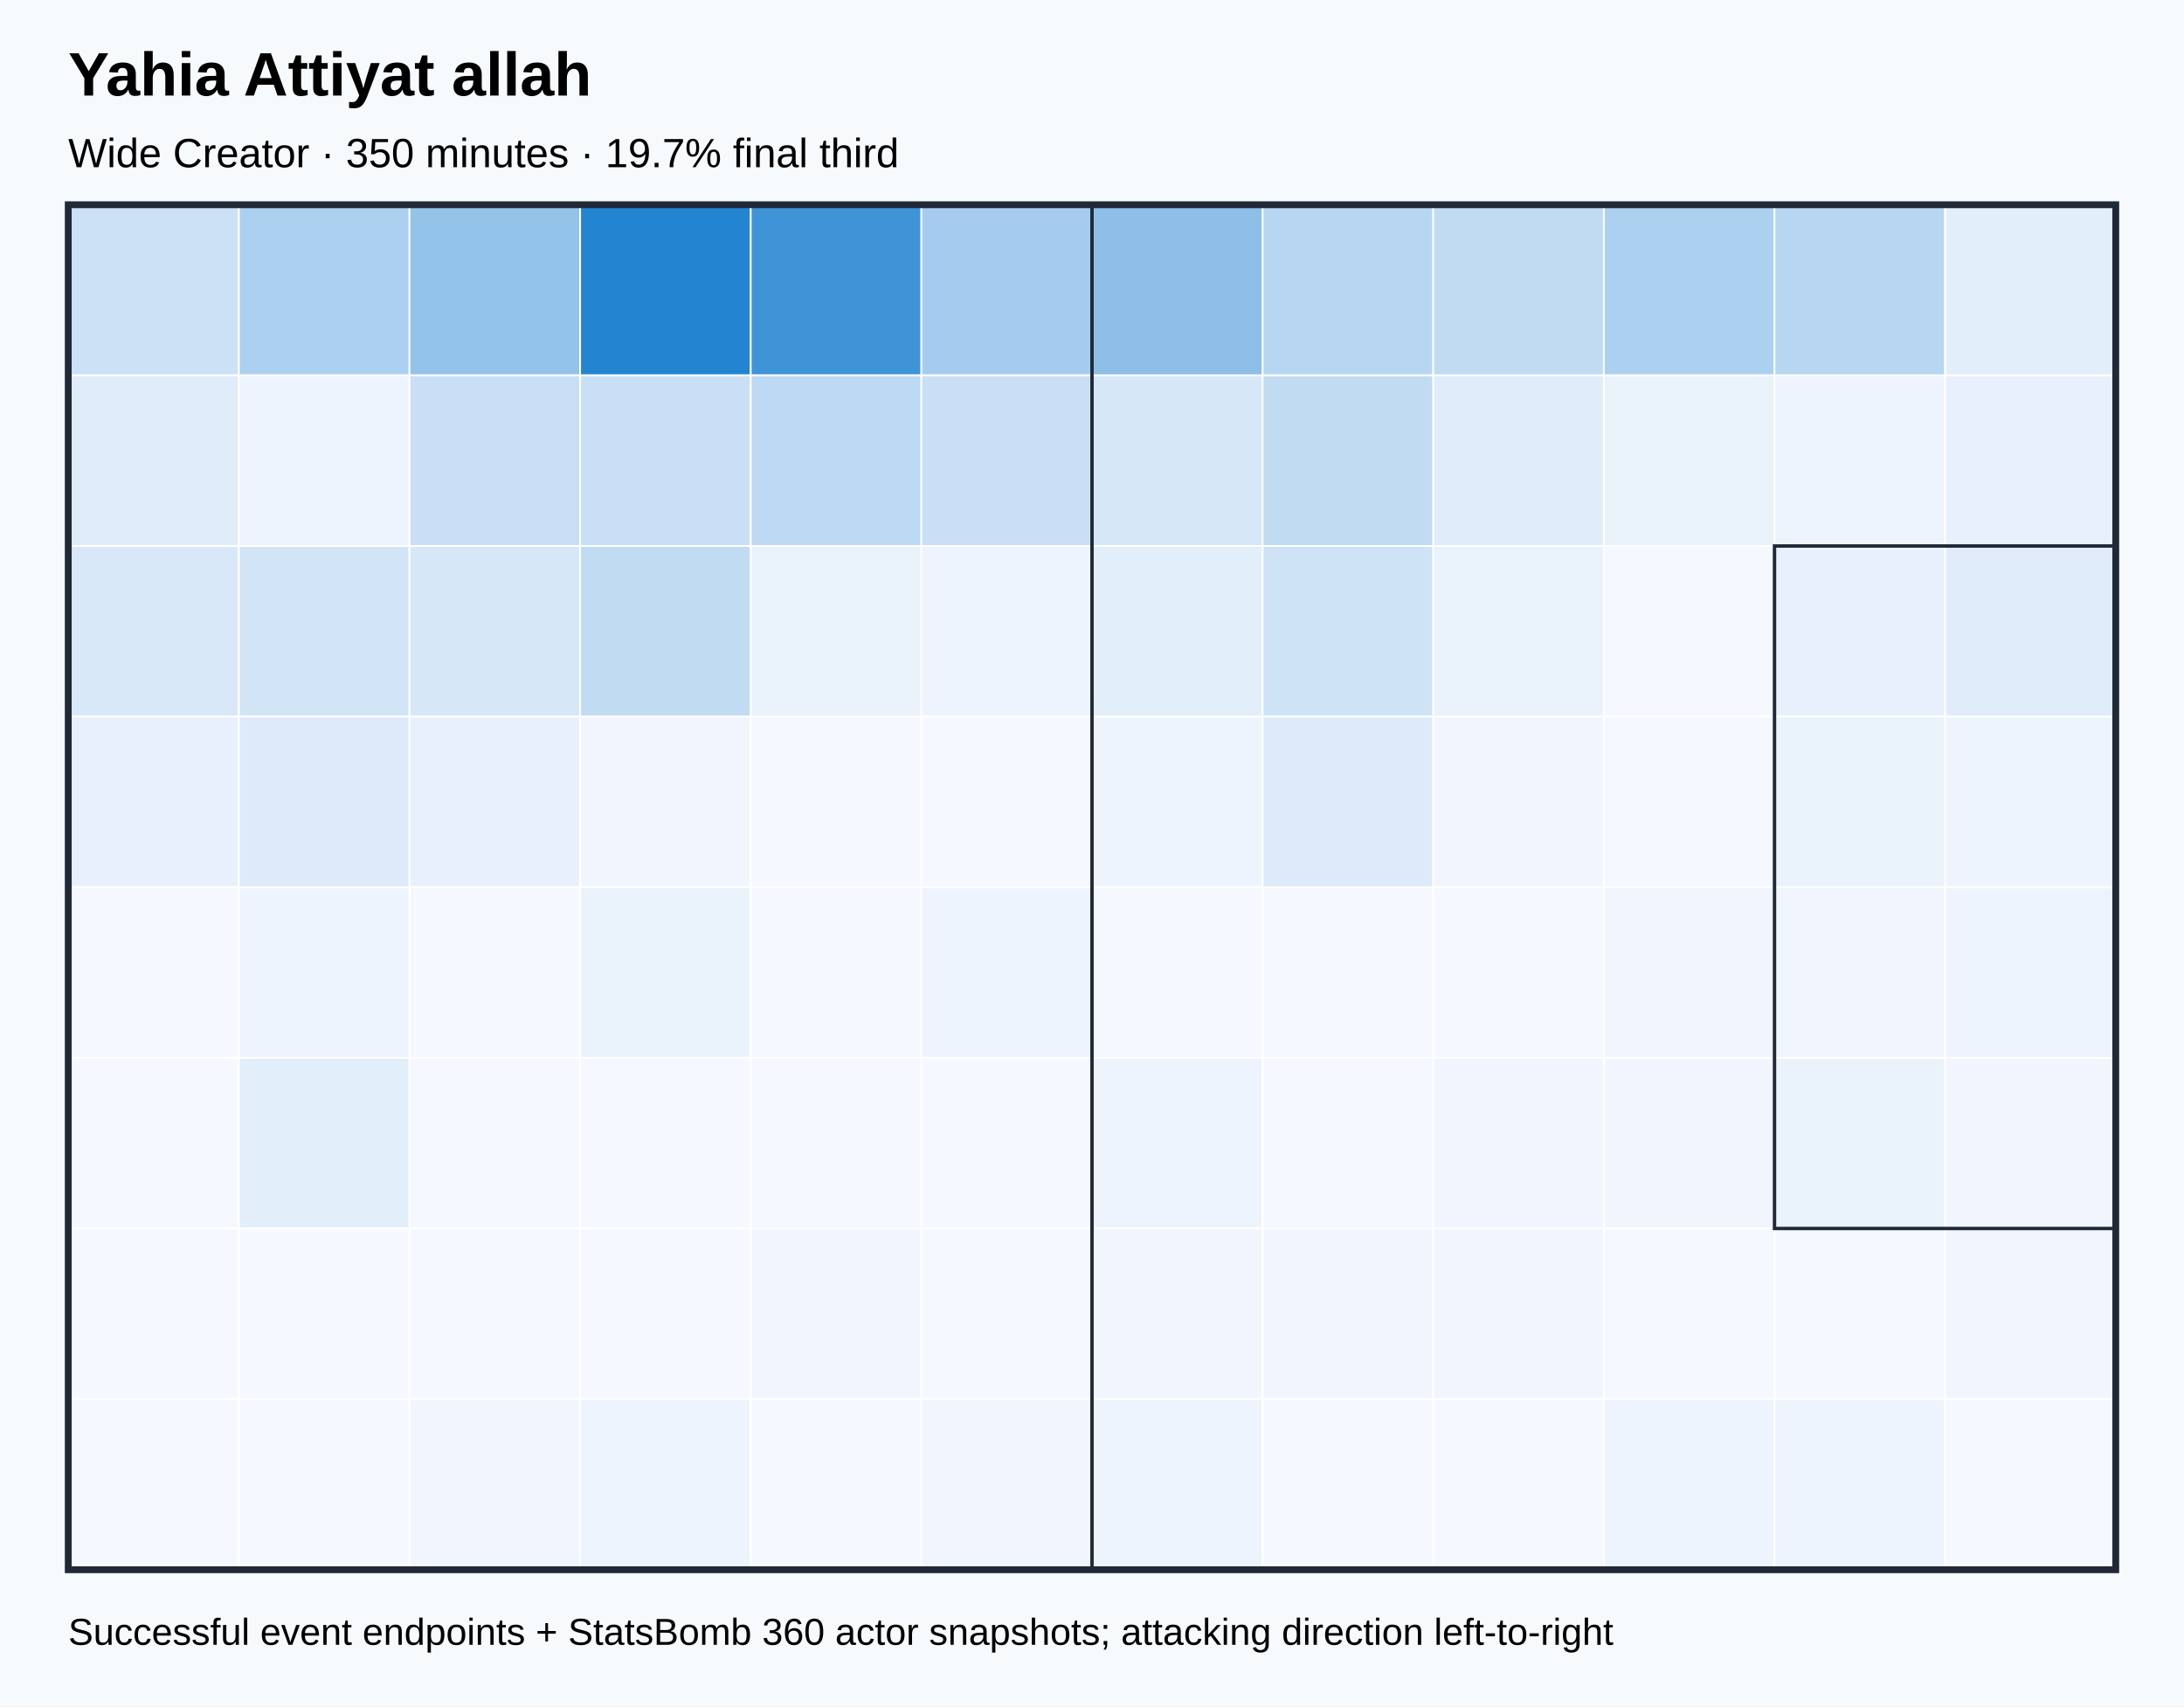
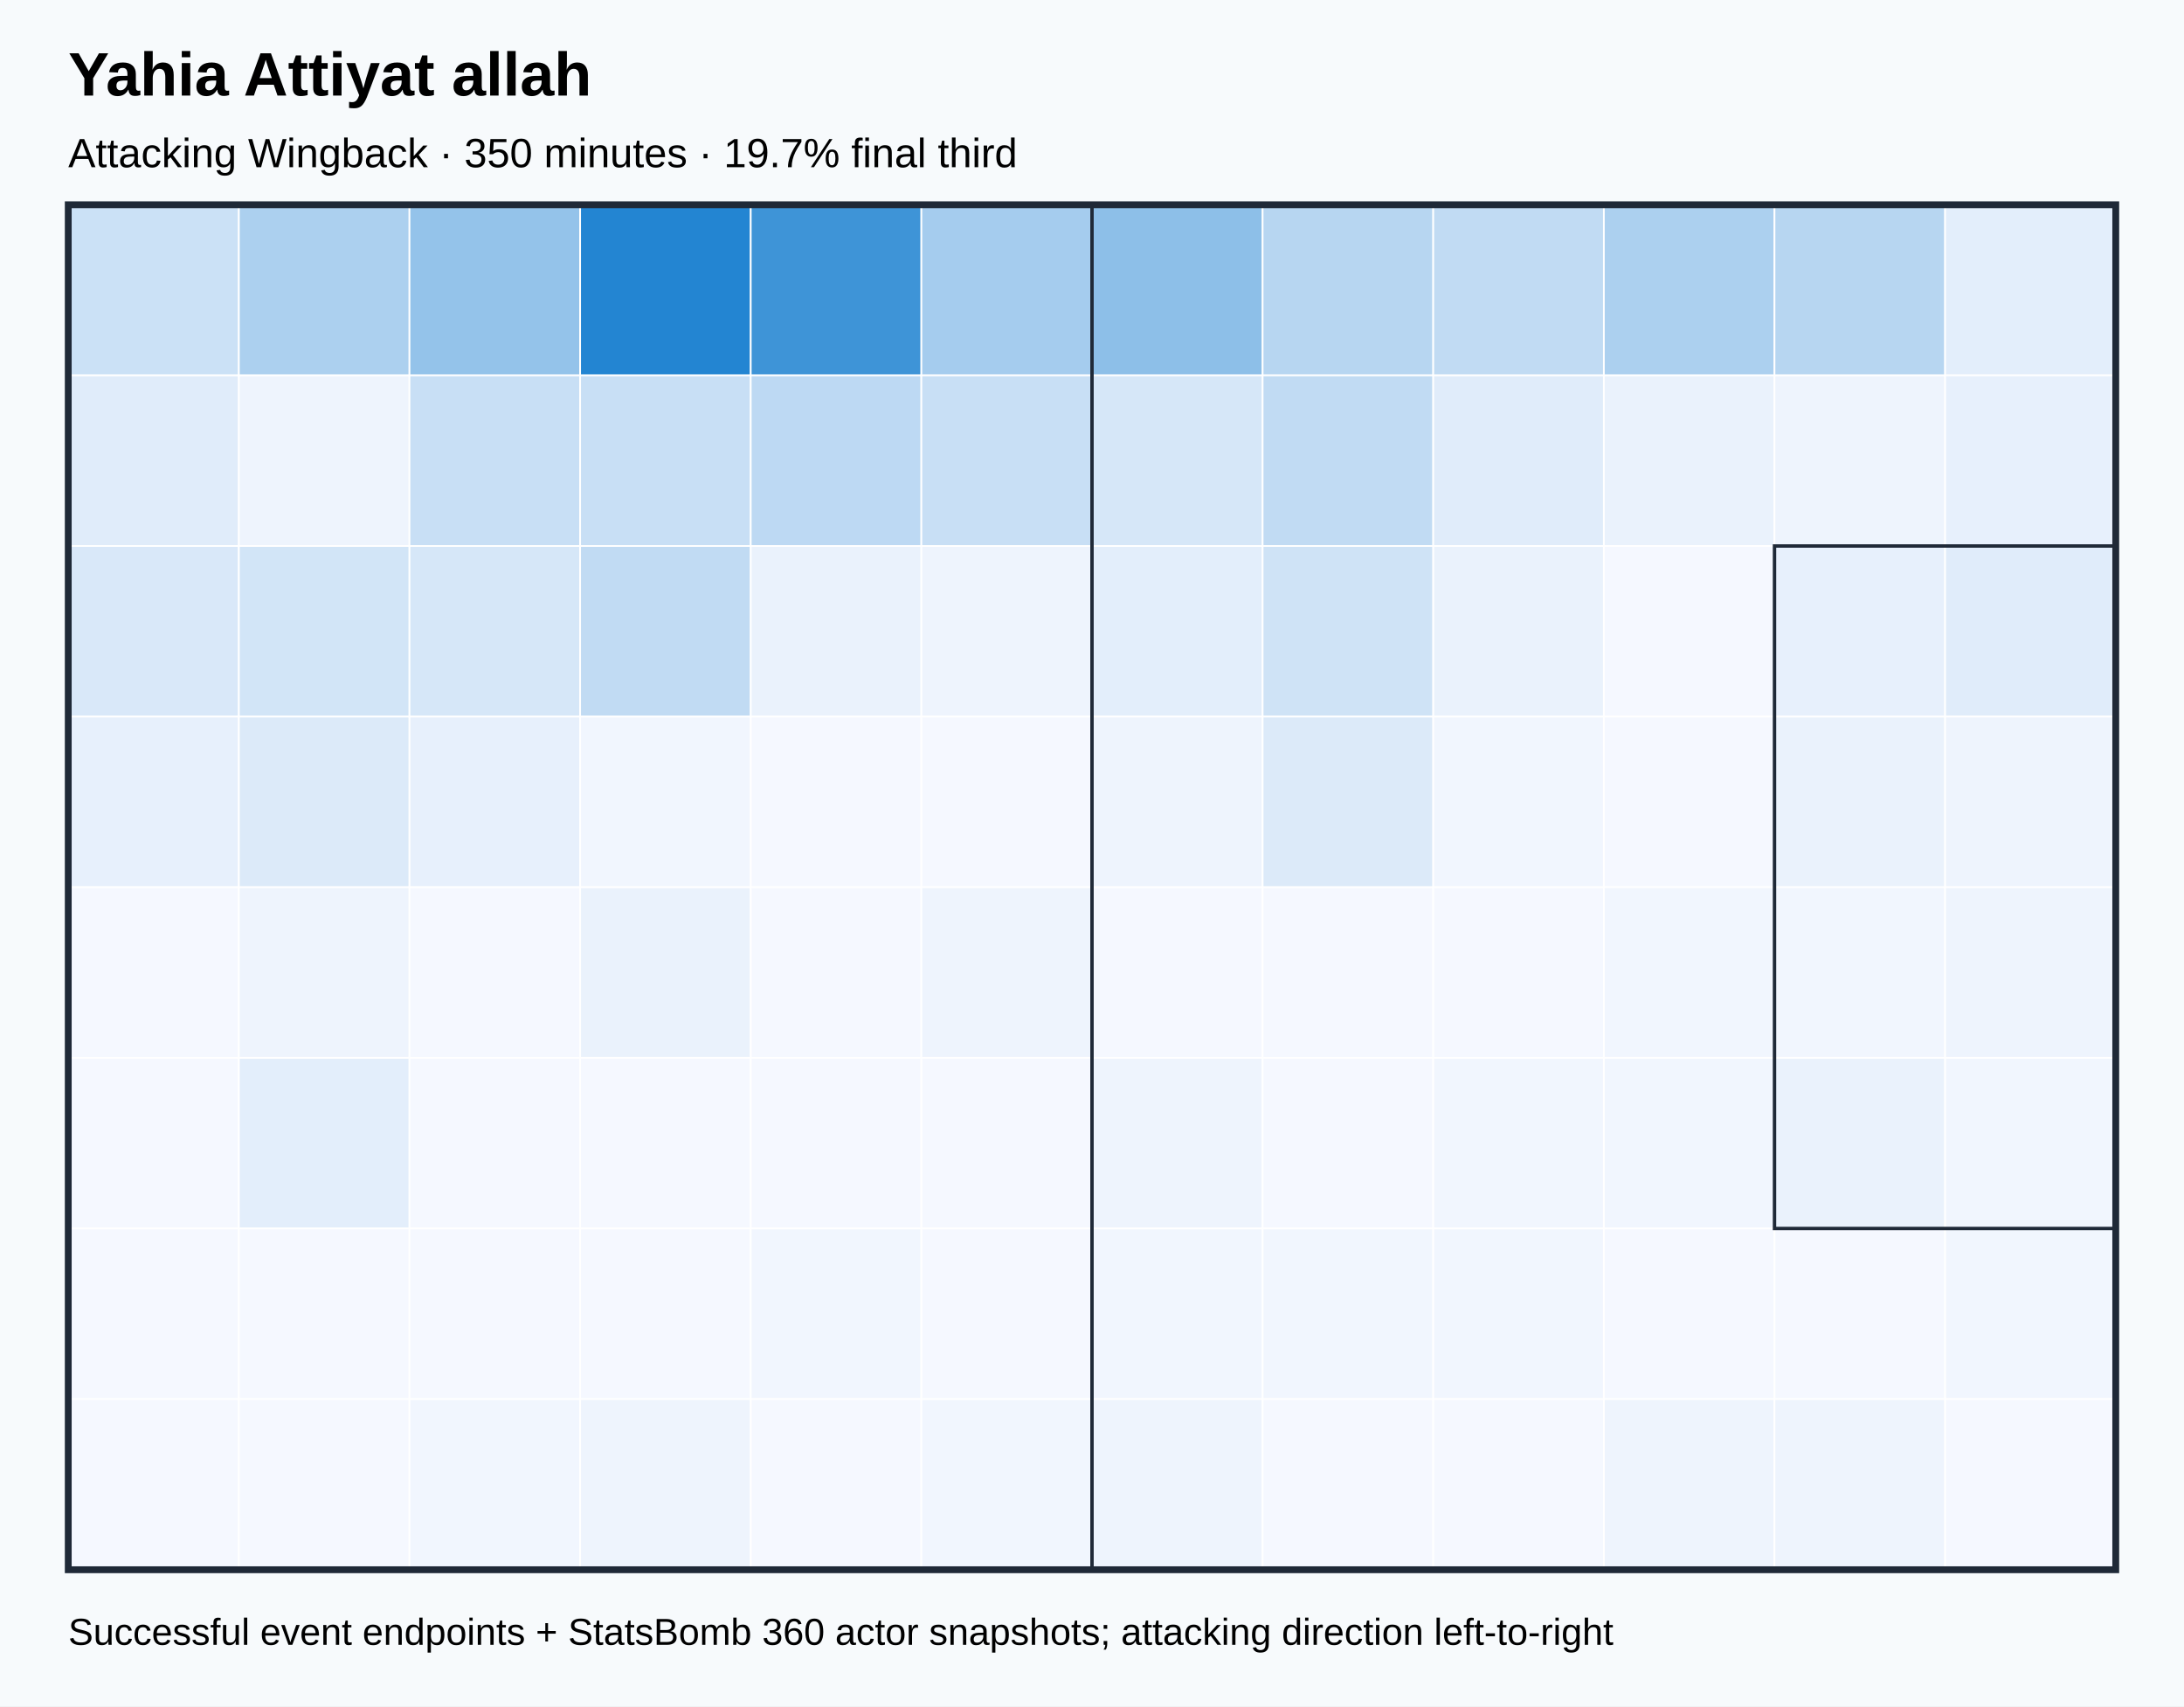
<svg xmlns="http://www.w3.org/2000/svg" width="640" height="500" viewBox="0 0 640 500" role="img">
  <rect width="640" height="500" fill="#f7fafc" />
  <text x="20" y="28" font-family="Arial" font-size="18" font-weight="700">Yahia Attiyat allah</text>
-   <text x="20" y="49" font-family="Arial" font-size="12">Wide Creator · 350 minutes · 19.7% final third</text>
+   <text x="20" y="49" font-family="Arial" font-size="12">Attacking Wingback · 350 minutes · 19.7% final third</text>
  <rect x="20" y="60" width="50" height="50" fill="rgb(203,225,246)" stroke="#ffffff" stroke-width="0.5" />
  <rect x="20" y="110" width="50" height="50" fill="rgb(224,236,250)" stroke="#ffffff" stroke-width="0.5" />
  <rect x="20" y="160" width="50" height="50" fill="rgb(217,232,249)" stroke="#ffffff" stroke-width="0.5" />
  <rect x="20" y="210" width="50" height="50" fill="rgb(231,240,252)" stroke="#ffffff" stroke-width="0.5" />
  <rect x="20" y="260" width="50" height="50" fill="rgb(245,248,255)" stroke="#ffffff" stroke-width="0.5" />
  <rect x="20" y="310" width="50" height="50" fill="rgb(245,248,255)" stroke="#ffffff" stroke-width="0.5" />
  <rect x="20" y="360" width="50" height="50" fill="rgb(245,248,255)" stroke="#ffffff" stroke-width="0.5" />
  <rect x="20" y="410" width="50" height="50" fill="rgb(245,248,255)" stroke="#ffffff" stroke-width="0.5" />
  <rect x="70" y="60" width="50" height="50" fill="rgb(172,208,239)" stroke="#ffffff" stroke-width="0.5" />
  <rect x="70" y="110" width="50" height="50" fill="rgb(238,244,253)" stroke="#ffffff" stroke-width="0.5" />
  <rect x="70" y="160" width="50" height="50" fill="rgb(210,229,247)" stroke="#ffffff" stroke-width="0.5" />
  <rect x="70" y="210" width="50" height="50" fill="rgb(220,234,249)" stroke="#ffffff" stroke-width="0.5" />
  <rect x="70" y="260" width="50" height="50" fill="rgb(238,244,253)" stroke="#ffffff" stroke-width="0.5" />
  <rect x="70" y="310" width="50" height="50" fill="rgb(227,238,251)" stroke="#ffffff" stroke-width="0.5" />
  <rect x="70" y="360" width="50" height="50" fill="rgb(245,248,255)" stroke="#ffffff" stroke-width="0.5" />
  <rect x="70" y="410" width="50" height="50" fill="rgb(245,248,255)" stroke="#ffffff" stroke-width="0.5" />
  <rect x="120" y="60" width="50" height="50" fill="rgb(148,195,234)" stroke="#ffffff" stroke-width="0.5" />
  <rect x="120" y="110" width="50" height="50" fill="rgb(200,223,245)" stroke="#ffffff" stroke-width="0.5" />
  <rect x="120" y="160" width="50" height="50" fill="rgb(214,231,248)" stroke="#ffffff" stroke-width="0.5" />
  <rect x="120" y="210" width="50" height="50" fill="rgb(231,240,252)" stroke="#ffffff" stroke-width="0.5" />
  <rect x="120" y="260" width="50" height="50" fill="rgb(245,248,255)" stroke="#ffffff" stroke-width="0.5" />
  <rect x="120" y="310" width="50" height="50" fill="rgb(245,248,255)" stroke="#ffffff" stroke-width="0.5" />
  <rect x="120" y="360" width="50" height="50" fill="rgb(245,248,255)" stroke="#ffffff" stroke-width="0.5" />
  <rect x="120" y="410" width="50" height="50" fill="rgb(241,246,254)" stroke="#ffffff" stroke-width="0.5" />
  <rect x="170" y="60" width="50" height="50" fill="rgb(35,133,210)" stroke="#ffffff" stroke-width="0.5" />
  <rect x="170" y="110" width="50" height="50" fill="rgb(200,223,245)" stroke="#ffffff" stroke-width="0.5" />
  <rect x="170" y="160" width="50" height="50" fill="rgb(193,219,243)" stroke="#ffffff" stroke-width="0.5" />
  <rect x="170" y="210" width="50" height="50" fill="rgb(241,246,254)" stroke="#ffffff" stroke-width="0.5" />
  <rect x="170" y="260" width="50" height="50" fill="rgb(234,242,252)" stroke="#ffffff" stroke-width="0.5" />
  <rect x="170" y="310" width="50" height="50" fill="rgb(245,248,255)" stroke="#ffffff" stroke-width="0.5" />
  <rect x="170" y="360" width="50" height="50" fill="rgb(245,248,255)" stroke="#ffffff" stroke-width="0.5" />
  <rect x="170" y="410" width="50" height="50" fill="rgb(238,244,253)" stroke="#ffffff" stroke-width="0.5" />
  <rect x="220" y="60" width="50" height="50" fill="rgb(62,148,215)" stroke="#ffffff" stroke-width="0.5" />
  <rect x="220" y="110" width="50" height="50" fill="rgb(189,217,243)" stroke="#ffffff" stroke-width="0.5" />
  <rect x="220" y="160" width="50" height="50" fill="rgb(234,242,252)" stroke="#ffffff" stroke-width="0.5" />
  <rect x="220" y="210" width="50" height="50" fill="rgb(245,248,255)" stroke="#ffffff" stroke-width="0.5" />
  <rect x="220" y="260" width="50" height="50" fill="rgb(245,248,255)" stroke="#ffffff" stroke-width="0.5" />
  <rect x="220" y="310" width="50" height="50" fill="rgb(245,248,255)" stroke="#ffffff" stroke-width="0.5" />
  <rect x="220" y="360" width="50" height="50" fill="rgb(241,246,254)" stroke="#ffffff" stroke-width="0.5" />
  <rect x="220" y="410" width="50" height="50" fill="rgb(245,248,255)" stroke="#ffffff" stroke-width="0.5" />
  <rect x="270" y="60" width="50" height="50" fill="rgb(165,204,238)" stroke="#ffffff" stroke-width="0.5" />
  <rect x="270" y="110" width="50" height="50" fill="rgb(200,223,245)" stroke="#ffffff" stroke-width="0.5" />
  <rect x="270" y="160" width="50" height="50" fill="rgb(238,244,253)" stroke="#ffffff" stroke-width="0.5" />
  <rect x="270" y="210" width="50" height="50" fill="rgb(245,248,255)" stroke="#ffffff" stroke-width="0.5" />
  <rect x="270" y="260" width="50" height="50" fill="rgb(238,244,253)" stroke="#ffffff" stroke-width="0.5" />
  <rect x="270" y="310" width="50" height="50" fill="rgb(245,248,255)" stroke="#ffffff" stroke-width="0.5" />
  <rect x="270" y="360" width="50" height="50" fill="rgb(245,248,255)" stroke="#ffffff" stroke-width="0.5" />
  <rect x="270" y="410" width="50" height="50" fill="rgb(241,246,254)" stroke="#ffffff" stroke-width="0.5" />
  <rect x="320" y="60" width="50" height="50" fill="rgb(141,191,232)" stroke="#ffffff" stroke-width="0.5" />
  <rect x="320" y="110" width="50" height="50" fill="rgb(214,231,248)" stroke="#ffffff" stroke-width="0.5" />
  <rect x="320" y="160" width="50" height="50" fill="rgb(227,238,251)" stroke="#ffffff" stroke-width="0.5" />
  <rect x="320" y="210" width="50" height="50" fill="rgb(238,244,253)" stroke="#ffffff" stroke-width="0.5" />
  <rect x="320" y="260" width="50" height="50" fill="rgb(245,248,255)" stroke="#ffffff" stroke-width="0.5" />
  <rect x="320" y="310" width="50" height="50" fill="rgb(238,244,253)" stroke="#ffffff" stroke-width="0.5" />
  <rect x="320" y="360" width="50" height="50" fill="rgb(241,246,254)" stroke="#ffffff" stroke-width="0.5" />
  <rect x="320" y="410" width="50" height="50" fill="rgb(238,244,253)" stroke="#ffffff" stroke-width="0.5" />
  <rect x="370" y="60" width="50" height="50" fill="rgb(183,214,241)" stroke="#ffffff" stroke-width="0.5" />
  <rect x="370" y="110" width="50" height="50" fill="rgb(193,219,243)" stroke="#ffffff" stroke-width="0.5" />
  <rect x="370" y="160" width="50" height="50" fill="rgb(207,227,246)" stroke="#ffffff" stroke-width="0.5" />
  <rect x="370" y="210" width="50" height="50" fill="rgb(220,234,249)" stroke="#ffffff" stroke-width="0.5" />
  <rect x="370" y="260" width="50" height="50" fill="rgb(245,248,255)" stroke="#ffffff" stroke-width="0.5" />
  <rect x="370" y="310" width="50" height="50" fill="rgb(245,248,255)" stroke="#ffffff" stroke-width="0.5" />
  <rect x="370" y="360" width="50" height="50" fill="rgb(241,246,254)" stroke="#ffffff" stroke-width="0.5" />
  <rect x="370" y="410" width="50" height="50" fill="rgb(245,248,255)" stroke="#ffffff" stroke-width="0.5" />
  <rect x="420" y="60" width="50" height="50" fill="rgb(193,219,243)" stroke="#ffffff" stroke-width="0.5" />
  <rect x="420" y="110" width="50" height="50" fill="rgb(224,236,250)" stroke="#ffffff" stroke-width="0.5" />
  <rect x="420" y="160" width="50" height="50" fill="rgb(234,242,252)" stroke="#ffffff" stroke-width="0.5" />
  <rect x="420" y="210" width="50" height="50" fill="rgb(241,246,254)" stroke="#ffffff" stroke-width="0.5" />
  <rect x="420" y="260" width="50" height="50" fill="rgb(245,248,255)" stroke="#ffffff" stroke-width="0.5" />
  <rect x="420" y="310" width="50" height="50" fill="rgb(241,246,254)" stroke="#ffffff" stroke-width="0.5" />
  <rect x="420" y="360" width="50" height="50" fill="rgb(241,246,254)" stroke="#ffffff" stroke-width="0.5" />
  <rect x="420" y="410" width="50" height="50" fill="rgb(245,248,255)" stroke="#ffffff" stroke-width="0.5" />
  <rect x="470" y="60" width="50" height="50" fill="rgb(172,208,239)" stroke="#ffffff" stroke-width="0.5" />
  <rect x="470" y="110" width="50" height="50" fill="rgb(234,242,252)" stroke="#ffffff" stroke-width="0.5" />
  <rect x="470" y="160" width="50" height="50" fill="rgb(245,248,255)" stroke="#ffffff" stroke-width="0.5" />
  <rect x="470" y="210" width="50" height="50" fill="rgb(245,248,255)" stroke="#ffffff" stroke-width="0.5" />
  <rect x="470" y="260" width="50" height="50" fill="rgb(241,246,254)" stroke="#ffffff" stroke-width="0.5" />
  <rect x="470" y="310" width="50" height="50" fill="rgb(241,246,254)" stroke="#ffffff" stroke-width="0.5" />
  <rect x="470" y="360" width="50" height="50" fill="rgb(245,248,255)" stroke="#ffffff" stroke-width="0.5" />
  <rect x="470" y="410" width="50" height="50" fill="rgb(238,244,253)" stroke="#ffffff" stroke-width="0.5" />
  <rect x="520" y="60" width="50" height="50" fill="rgb(183,214,241)" stroke="#ffffff" stroke-width="0.5" />
  <rect x="520" y="110" width="50" height="50" fill="rgb(238,244,253)" stroke="#ffffff" stroke-width="0.5" />
  <rect x="520" y="160" width="50" height="50" fill="rgb(231,240,252)" stroke="#ffffff" stroke-width="0.5" />
  <rect x="520" y="210" width="50" height="50" fill="rgb(234,242,252)" stroke="#ffffff" stroke-width="0.5" />
  <rect x="520" y="260" width="50" height="50" fill="rgb(241,246,254)" stroke="#ffffff" stroke-width="0.5" />
  <rect x="520" y="310" width="50" height="50" fill="rgb(234,242,252)" stroke="#ffffff" stroke-width="0.5" />
  <rect x="520" y="360" width="50" height="50" fill="rgb(245,248,255)" stroke="#ffffff" stroke-width="0.5" />
  <rect x="520" y="410" width="50" height="50" fill="rgb(238,244,253)" stroke="#ffffff" stroke-width="0.5" />
  <rect x="570" y="60" width="50" height="50" fill="rgb(227,238,251)" stroke="#ffffff" stroke-width="0.5" />
  <rect x="570" y="110" width="50" height="50" fill="rgb(231,240,252)" stroke="#ffffff" stroke-width="0.5" />
  <rect x="570" y="160" width="50" height="50" fill="rgb(224,236,250)" stroke="#ffffff" stroke-width="0.5" />
  <rect x="570" y="210" width="50" height="50" fill="rgb(238,244,253)" stroke="#ffffff" stroke-width="0.5" />
  <rect x="570" y="260" width="50" height="50" fill="rgb(238,244,253)" stroke="#ffffff" stroke-width="0.5" />
  <rect x="570" y="310" width="50" height="50" fill="rgb(241,246,254)" stroke="#ffffff" stroke-width="0.5" />
  <rect x="570" y="360" width="50" height="50" fill="rgb(241,246,254)" stroke="#ffffff" stroke-width="0.5" />
  <rect x="570" y="410" width="50" height="50" fill="rgb(245,248,255)" stroke="#ffffff" stroke-width="0.5" />
  <rect x="20" y="60" width="600" height="400" fill="none" stroke="#1f2937" stroke-width="2" />
  <line x1="320" y1="60" x2="320" y2="460" stroke="#1f2937" stroke-width="1" />
  <rect x="520" y="160" width="100" height="200" fill="none" stroke="#1f2937" />
  <text x="20" y="482" font-family="Arial" font-size="11">Successful event endpoints + StatsBomb 360 actor snapshots; attacking direction left-to-right</text>
</svg>
